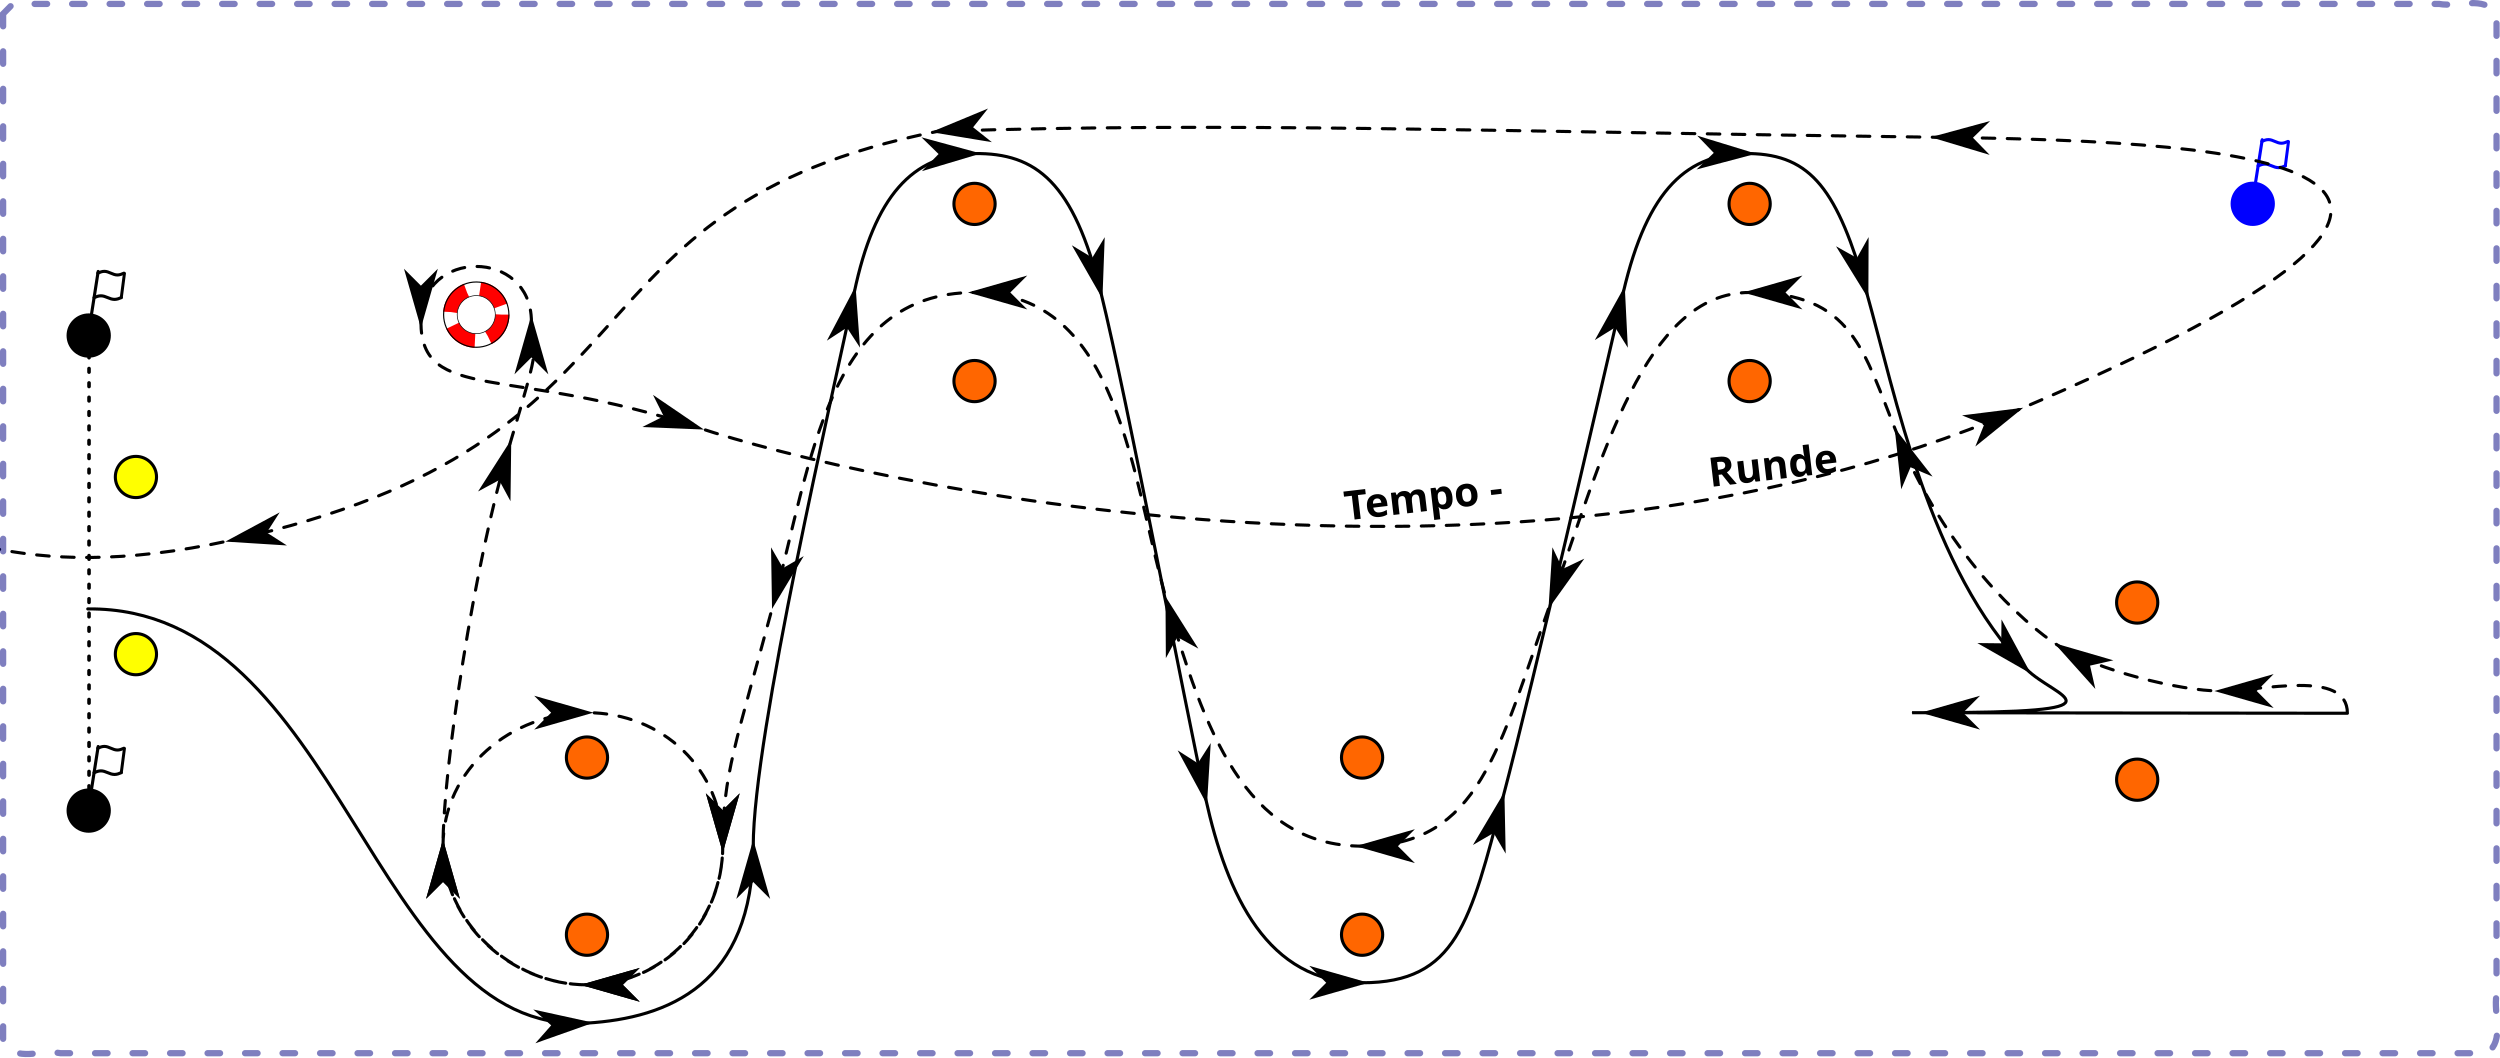
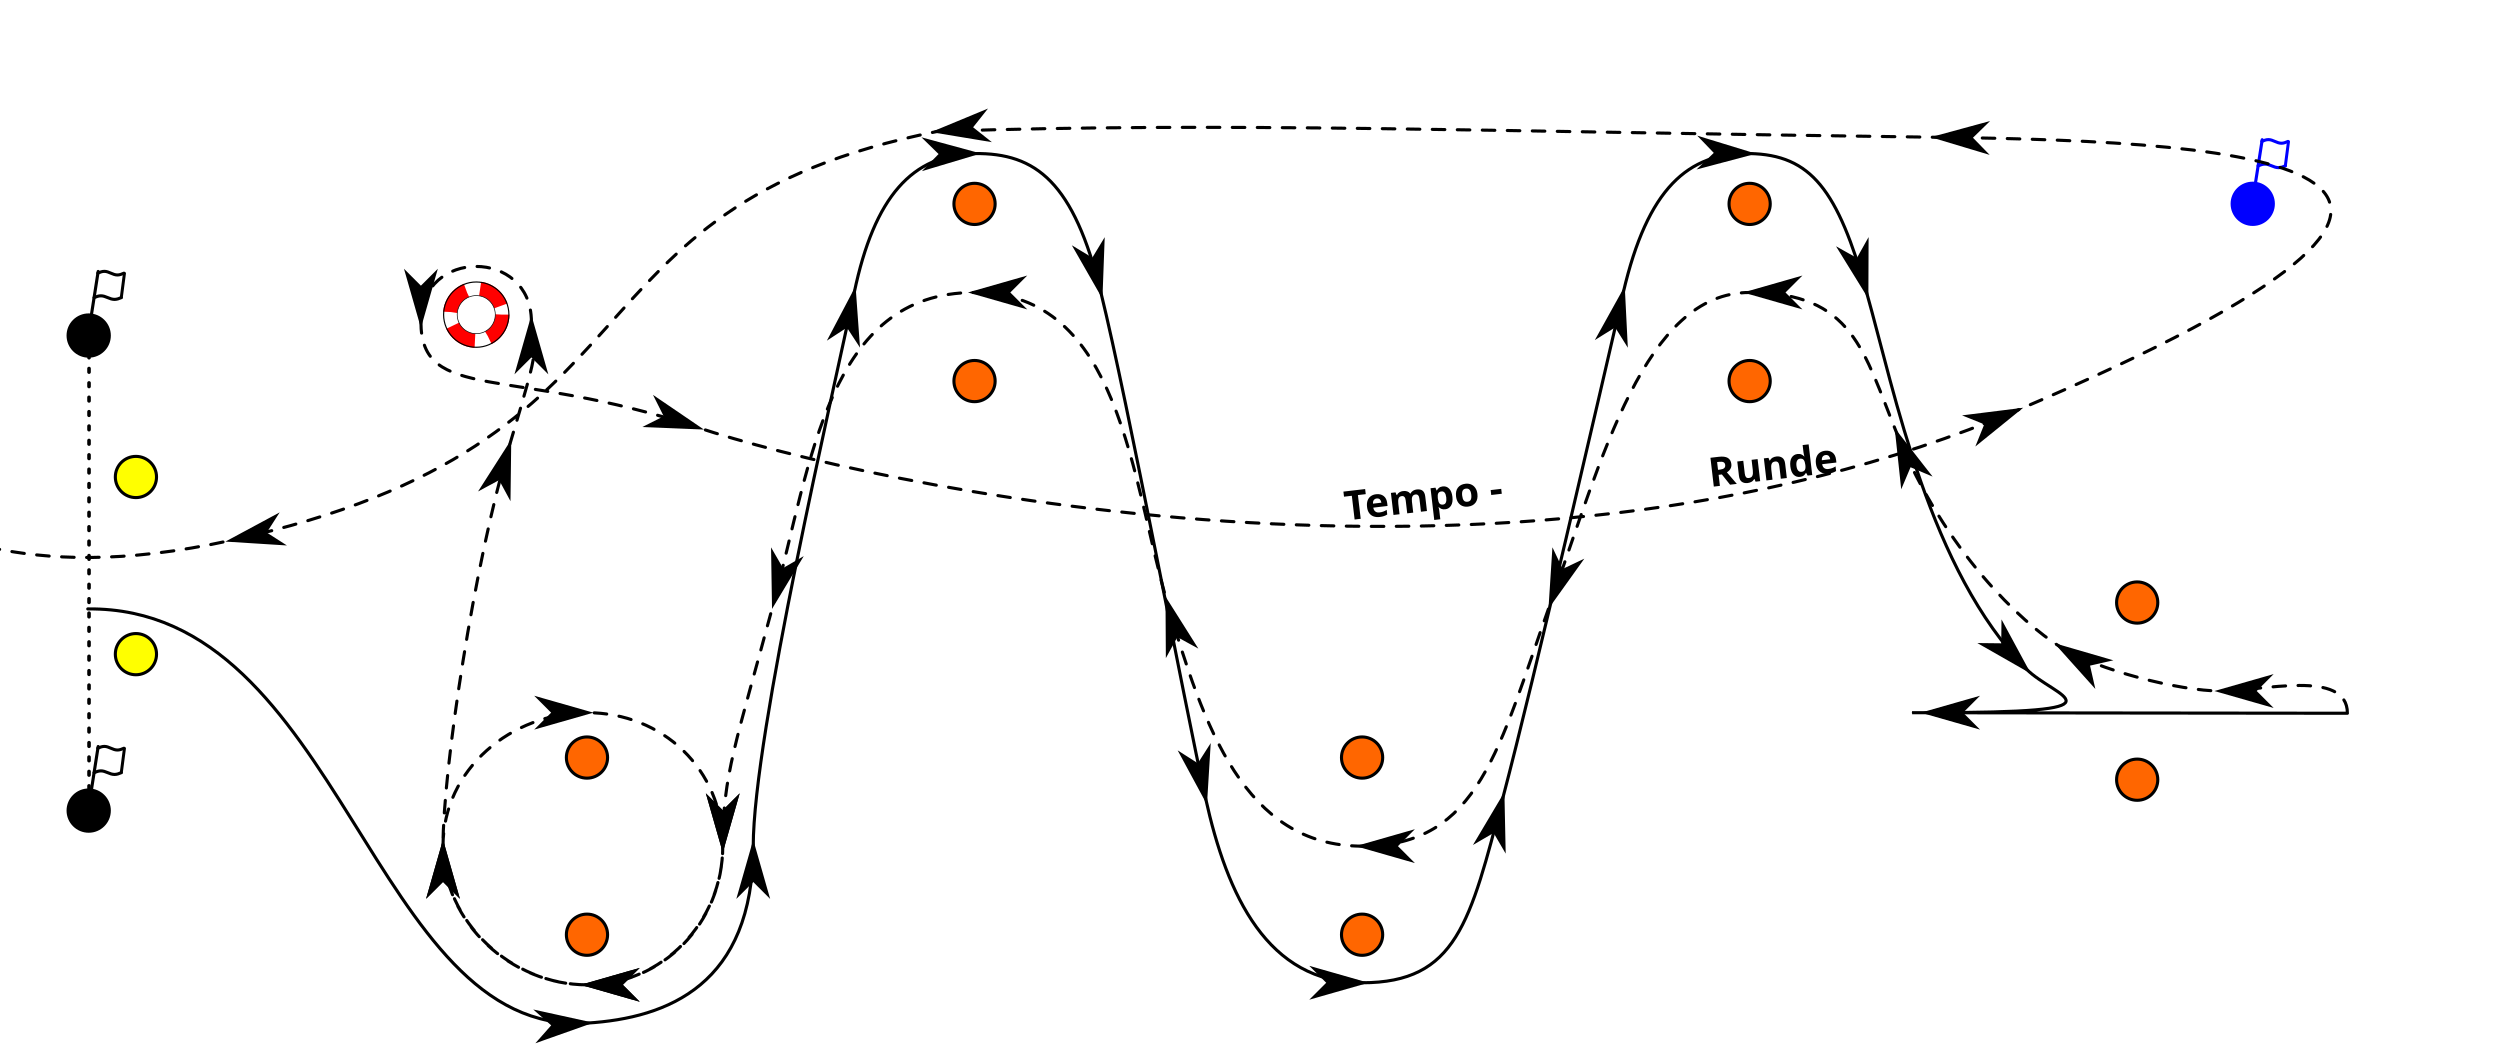
<svg xmlns="http://www.w3.org/2000/svg" version="1.0" id="svg3641" height="360.829" width="853.326" style="enable-background:new" xml:space="preserve">
  <defs id="arrows">
    <marker id="RazorWire" refX="0" refY="0" orient="auto" style="overflow:visible">
      <path id="path5527" style="fill:#34ff00;fill-opacity:1;fill-rule:evenodd;stroke:#34ff00;stroke-width:0.085pt;stroke-opacity:1" d="M 0.019,-0.632 V 0.595 L -6.621,2.568 H 9.113 L 2.979,0.595 V -0.632 L 9.166,-2.472 H -6.594 Z" />
    </marker>
    <marker orient="auto" refY="0" refX="0" id="Scissors" style="overflow:visible">
      <path id="schere" d="M 9.696,-3.847 C 8.661,-5.095 6.794,-5.052 5.4,-4.515 l -8.76,3.283 c -2.548,-1.394 -5.065,-0.995 -5.065,-1.673 0,-0.53 0.487,-0.414 0.414,-1.795 -0.07,-1.326 -1.454,-2.307 -2.763,-2.22 -1.309,-0.008 -2.666,0.995 -2.678,2.379 -0.098,1.393 1.074,2.688 2.461,2.779 1.624,0.242 4.499,-0.742 5.848,1.676 C -6.148,1.766 -7.931,1.771 -9.543,1.679 -10.882,1.602 -12.489,1.985 -13.128,3.301 c -0.617,1.261 -0.012,3.056 1.405,3.442 1.43,0.525 3.393,-0.138 3.733,-1.782 0.262,-1.267 -0.635,-1.862 -0.291,-2.322 0.26,-0.347 1.91,-0.146 4.85,-1.466 L 6.055,4.515 C 7.253,4.85 8.718,4.839 9.78,3.66 L -0.055,-0.057 Z M -9.832,-5.874 c 1.381,0.771 1.268,2.862 -0.167,3.268 -1.298,0.452 -2.956,-0.81 -2.542,-2.216 0.242,-1.154 1.764,-1.579 2.709,-1.052 z m 0.06,8.552 c 1.441,0.532 1.196,2.97 -0.269,3.298 -0.972,0.337 -2.361,-0.148 -2.459,-1.293 -0.189,-1.392 1.446,-2.65 2.728,-2.005 z" style="fill:#34ff00;fill-opacity:1;stroke:#34ff00;stroke-width:1.067;stroke-opacity:1" />
    </marker>
    <marker orient="auto" refY="0" refX="0" id="Legs" style="overflow:visible">
      <g id="g5494" transform="scale(-0.7)" style="fill:#34ff00;fill-opacity:1;stroke:#34ff00;stroke-opacity:1">
        <g id="g5496" transform="matrix(0,-1,-1,0,22.0892,22.73484)" style="fill:#34ff00;fill-opacity:1;stroke:#34ff00;stroke-opacity:1">
          <path id="path5498" d="m 22.636,22.054 c -7.371,5.036 -2.618,7.047 -6.23,14.339" style="fill:#34ff00;fill-opacity:1;fill-rule:evenodd;stroke:#34ff00;stroke-width:1.067pt;stroke-opacity:1" />
          <path id="path5500" d="m 22.825,21.918 c -1.451,8.904 3.772,9.355 4.805,14.747" style="fill:#34ff00;fill-opacity:1;fill-rule:evenodd;stroke:#34ff00;stroke-width:1.067pt;stroke-opacity:1" />
        </g>
        <path id="path5502" d="m -15.029,-7.181 -0.984,4.313 4.227,-1.305 z" style="fill:#34ff00;fill-opacity:1;fill-rule:evenodd;stroke:#34ff00;stroke-width:1.067pt;stroke-opacity:1" />
        <path id="path5504" d="m -16.23,4.861 1.999,3.946 2.418,-3.704 z" style="fill:#34ff00;fill-opacity:1;fill-rule:evenodd;stroke:#34ff00;stroke-width:1.067pt;stroke-opacity:1" />
      </g>
    </marker>
    <linearGradient id="linearGradient5477">
      <stop style="stop-color:#57e307;stop-opacity:1;" offset="0" id="stop5479" />
    </linearGradient>
    <marker style="overflow:visible" id="Arrow1Lend" refX="0" refY="0" orient="auto">
      <path style="fill-rule:evenodd;stroke:#000000;stroke-width:0.853pt;marker-start:none" d="M -10.667,0 -14.933,4.267 0,0 -14.933,-4.267 Z" id="path3104" />
    </marker>
    <marker style="overflow:visible" id="Arrow1Lstart" refX="0" refY="0" orient="auto">
      <path style="fill-rule:evenodd;stroke:#000000;stroke-width:0.853pt;marker-start:none" d="M 10.667,0 14.933,-4.267 0,0 14.933,4.267 Z" id="path3282" />
    </marker>
    <marker style="overflow:visible" id="Arrow1Lstart-7" refX="0" refY="0" orient="auto">
      <path style="fill-rule:evenodd;stroke:#000000;stroke-width:0.853pt;marker-start:none" d="M 10.667,0 14.933,-4.267 0,0 14.933,4.267 Z" id="path3282-4" />
    </marker>
    <marker style="overflow:visible" id="Arrow1Lend-6" refX="0" refY="0" orient="auto">
      <path style="fill-rule:evenodd;stroke:#000000;stroke-width:0.853pt;marker-start:none" d="M -10.667,0 -14.933,4.267 0,0 -14.933,-4.267 Z" id="path3104-0" />
    </marker>
  </defs>
  <g transform="translate(-215.4445,-435.3955)" style="display:inline" id="Parcours">
    <defs id="defs2076" />
    <g id="g1" />
    <g id="layer6" style="display:inline">
      <g transform="translate(18.94796,85.04597)" id="Zeitnahme" style="display:inline">
        <g id="g13156" transform="translate(-177.6378,-94.48819)">
          <path style="fill:#000000;fill-opacity:1;stroke:#000000;stroke-width:1.762" d="m 411.087,559.37 c 0,-3.685 -2.986,-6.678 -6.678,-6.678 -3.683,0 -6.678,2.987 -6.678,6.678 0,3.685 2.987,6.678 6.678,6.678 3.685,0 6.678,-2.987 6.678,-6.678 z" id="Zeit_oben" />
        </g>
        <g id="g13172" transform="translate(-177.6378,67.66194)">
          <path style="fill:#000000;fill-opacity:1;stroke:#000000;stroke-width:1.762" d="m 411.087,559.37 c 0,-3.685 -2.986,-6.678 -6.678,-6.678 -3.683,0 -6.678,2.987 -6.678,6.678 0,3.685 2.987,6.678 6.678,6.678 3.685,0 6.678,-2.987 6.678,-6.678 z" id="Zeit_unten" />
        </g>
        <path style="fill:none;stroke:#000000;stroke-width:1.228;stroke-linecap:round;stroke-linejoin:miter;stroke-miterlimit:4;stroke-dasharray:1.228, 3.684;stroke-dashoffset:0;stroke-opacity:1" d="m 226.886,466.315 c 0,23.379 0,46.759 0,70.138 0,19.991 0,67.885 0,87.271" id="path14169" />
      </g>
      <g transform="translate(113.4362,157.2769)" id="Tor1" style="display:inline;fill:#ff6600">
        <path style="fill:#ff6600;stroke:#000000;stroke-width:1.056" d="m 309.393,536.693 c 0,-3.883 -3.149,-7.032 -7.031,-7.032 -3.881,0 -7.031,3.148 -7.031,7.032 0,3.883 3.15,7.031 7.031,7.031 3.882,0 7.031,-3.147 7.031,-7.031 z" id="Tor1_innen" />
        <path style="fill:#ff6600;stroke:#000000;stroke-width:1.056" d="m 309.393,597.166 c 0,-3.883 -3.149,-7.032 -7.031,-7.032 -3.881,0 -7.031,3.148 -7.031,7.032 0,3.883 3.15,7.031 7.031,7.031 3.882,0 7.031,-3.147 7.031,-7.031 z" id="Tor1_aussen" />
      </g>
      <g transform="translate(226.8221,-31.69941)" id="Tor2" style="display:inline;fill:#ff6600">
        <path style="fill:#ff6600;stroke:#000000;stroke-width:1.056" d="m 328.291,536.693 c 0,-3.883 -3.149,-7.032 -7.031,-7.032 -3.881,0 -7.031,3.148 -7.031,7.032 0,3.883 3.15,7.031 7.031,7.031 3.882,0 7.031,-3.147 7.031,-7.031 z" id="Tor2_aussen" />
        <path style="fill:#ff6600;stroke:#000000;stroke-width:1.056" d="m 328.291,597.166 c 0,-3.883 -3.149,-7.032 -7.031,-7.032 -3.881,0 -7.031,3.148 -7.031,7.032 0,3.883 3.15,7.031 7.031,7.031 3.882,0 7.031,-3.147 7.031,-7.031 z" id="Tor2_innen" />
      </g>
      <g transform="translate(340.2078,157.2769)" id="Tor3" style="display:inline;fill:#ff6600">
        <path style="fill:#ff6600;stroke:#000000;stroke-width:1.056" d="m 347.189,536.693 c 0,-3.883 -3.149,-7.032 -7.031,-7.032 -3.881,0 -7.031,3.148 -7.031,7.032 0,3.883 3.15,7.031 7.031,7.031 3.882,0 7.031,-3.147 7.031,-7.031 z" id="Tor3_innen" />
        <path style="fill:#ff6600;stroke:#000000;stroke-width:1.056" d="m 347.189,597.166 c 0,-3.883 -3.149,-7.032 -7.031,-7.032 -3.881,0 -7.031,3.148 -7.031,7.032 0,3.883 3.15,7.031 7.031,7.031 3.882,0 7.031,-3.147 7.031,-7.031 z" id="Tor3_aussen" />
      </g>
      <g transform="translate(453.5935,-31.69941)" id="Tor4" style="display:inline;fill:#ff6600">
        <path style="fill:#ff6600;stroke:#000000;stroke-width:1.056" d="m 366.086,536.693 c 0,-3.883 -3.149,-7.032 -7.031,-7.032 -3.881,0 -7.031,3.148 -7.031,7.032 0,3.883 3.15,7.031 7.031,7.031 3.882,0 7.031,-3.147 7.031,-7.031 z" id="Tor4_aussen" />
        <path style="fill:#ff6600;stroke:#000000;stroke-width:1.056" d="m 366.086,597.166 c 0,-3.883 -3.149,-7.032 -7.031,-7.032 -3.881,0 -7.031,3.148 -7.031,7.032 0,3.883 3.15,7.031 7.031,7.031 3.882,0 7.031,-3.147 7.031,-7.031 z" id="Tor4_innen" />
      </g>
      <g transform="translate(566.9793,104.3635)" id="Tor5" style="display:inline;fill:#ff6600">
        <path style="fill:#ff6600;stroke:#000000;stroke-width:1.056" d="m 384.984,536.693 c 0,-3.883 -3.149,-7.032 -7.031,-7.032 -3.881,0 -7.031,3.148 -7.031,7.032 0,3.883 3.15,7.031 7.031,7.031 3.882,0 7.031,-3.147 7.031,-7.031 z" id="Tor5_oben" />
        <path style="fill:#ff6600;stroke:#000000;stroke-width:1.056" d="m 384.984,597.166 c 0,-3.883 -3.149,-7.032 -7.031,-7.032 -3.881,0 -7.031,3.148 -7.031,7.032 0,3.883 3.15,7.031 7.031,7.031 3.882,0 7.031,-3.147 7.031,-7.031 z" id="Tor5_unten" />
      </g>
      <g transform="translate(18.94796,138.3793)" id="Schikane" style="display:inline">
        <g style="fill:none" id="Ring">
          <ellipse id="path8826" style="fill:none;stroke:#ff0000;stroke-width:4.821;stroke-linecap:butt;stroke-linejoin:round;stroke-miterlimit:4;stroke-dasharray:9.643, 4.821;stroke-dashoffset:0;stroke-opacity:1" cx="359.055" cy="404.409" rx="8.928" ry="8.928" />
          <ellipse style="display:inline;fill:none;stroke:#000000;stroke-width:0.229;stroke-linecap:round;stroke-linejoin:round;stroke-miterlimit:4;stroke-dasharray:none;stroke-dashoffset:0;stroke-opacity:1" id="path3620" cx="359.055" cy="404.409" rx="6.5" ry="6.5" />
          <ellipse style="display:inline;fill:none;stroke:#000000;stroke-width:0.393;stroke-linecap:round;stroke-linejoin:round;stroke-miterlimit:4;stroke-dasharray:none;stroke-dashoffset:0;stroke-opacity:1" id="path2733" cx="359.055" cy="404.409" rx="11.142" ry="11.142" />
        </g>
      </g>
      <g transform="translate(-40.52031,61.51377)" id="StartZiel" style="display:inline">
        <path style="fill:#ffff00;stroke:#000000;stroke-width:1.056" d="m 309.393,536.693 c 0,-3.883 -3.149,-7.032 -7.031,-7.032 -3.881,0 -7.031,3.148 -7.031,7.032 0,3.883 3.15,7.031 7.031,7.031 3.882,0 7.031,-3.147 7.031,-7.031 z" id="StartZiel_oben" />
        <path style="fill:#ffff00;stroke:#000000;stroke-width:1.056" d="m 309.393,597.166 c 0,-3.883 -3.149,-7.032 -7.031,-7.032 -3.881,0 -7.031,3.148 -7.031,7.032 0,3.883 3.15,7.031 7.031,7.031 3.882,0 7.031,-3.147 7.031,-7.031 z" id="StartZiel_unten" />
      </g>
    </g>
  </g>
  <g transform="translate(-215.4445,-435.3955)" style="display:inline" id="ParcoursLabel">
    <defs id="defs2832" />
    <g id="g3113" style="display:inline">
      <text xml:space="preserve" style="font-style:normal;font-weight:normal;font-size:12.8px;line-height:0%;font-family:'Arial Black';display:inline;fill:#000000;fill-opacity:1;stroke:none;stroke-width:1.067" x="373.691" y="547.37" id="Nummer_Schikane" opacity="0">
        <tspan id="tspan3032" x="373.691" y="547.37" style="font-size:12.8px;line-height:1.25;stroke-width:1.067">6</tspan>
      </text>
      <text xml:space="preserve" style="font-style:normal;font-weight:normal;font-size:12.8px;line-height:0%;font-family:'Arial Black';display:inline;fill:#000000;fill-opacity:1;stroke:none;stroke-width:1.067" x="412.13" y="759.102" id="Nummer_Tor1" opacity="0">
        <tspan id="tspan3036" x="412.13" y="759.102" style="font-size:12.8px;line-height:1.25;stroke-width:1.067">1</tspan>
      </text>
      <text xml:space="preserve" style="font-style:normal;font-weight:normal;font-size:12.8px;line-height:0%;font-family:'Arial Black';display:inline;fill:#000000;fill-opacity:1;stroke:none;stroke-width:1.067" x="808.383" y="570.125" id="Nummer_Tor4" opacity="0">
        <tspan id="tspan3040" x="808.383" y="570.125" style="font-size:12.8px;line-height:1.25;stroke-width:1.067">4</tspan>
      </text>
      <text xml:space="preserve" style="font-style:normal;font-weight:normal;font-size:12.8px;line-height:0%;font-family:'Arial Black';display:inline;fill:#000000;fill-opacity:1;stroke:none;stroke-width:1.067" x="940.704" y="706.032" id="Nummer_Tor5" opacity="0">
        <tspan id="tspan3044" x="940.704" y="706.032" style="font-size:12.8px;line-height:1.25;stroke-width:1.067">5</tspan>
      </text>
      <text xml:space="preserve" style="font-style:normal;font-weight:normal;font-size:12.8px;line-height:0%;font-family:'Arial Black';display:inline;fill:#000000;fill-opacity:1;stroke:none;stroke-width:1.067" x="676.131" y="759.024" id="Nummer_Tor3" opacity="0">
        <tspan id="tspan3048" x="676.131" y="759.024" style="font-size:12.8px;line-height:1.25;stroke-width:1.067">3</tspan>
      </text>
      <g transform="translate(579.9631,-35.51099)" id="Speedboje_oben" style="display:inline">
        <path id="path3052" d="m 411.087,540.472 c 0,-3.685 -2.986,-6.678 -6.678,-6.678 -3.683,0 -6.678,2.987 -6.678,6.678 0,3.685 2.987,6.678 6.678,6.678 3.685,0 6.678,-2.987 6.678,-6.678 z" style="fill:#0000ff;fill-opacity:1;stroke:#0000ff;stroke-width:1.762" />
        <g style="stroke:#0000ff" id="g3062">
          <path id="path3054" d="m 407.511,519.18 c 0.372,-0.161 0.745,-0.325 1.117,-0.438 0.372,-0.114 0.744,-0.181 1.117,-0.181 0.372,0 0.744,0.063 1.117,0.181 0.372,0.113 0.744,0.273 1.116,0.438 0.369,0.16 0.745,0.321 1.117,0.434 0.369,0.114 0.745,0.181 1.117,0.181 0.368,0 0.745,-0.064 1.117,-0.181 0.368,-0.113 0.744,-0.274 1.117,-0.434" style="fill:none;stroke:#0000ff;stroke-width:1.052;stroke-linecap:round;stroke-linejoin:round" />
          <path id="path3056" d="m 407.643,518.601 -2.7,17.3 v 0.258 0" style="fill:none;stroke:#0000ff;stroke-width:1.067;stroke-linecap:round;stroke-linejoin:round" />
          <path id="path3058" d="m 406.246,527.522 c 0.384,-0.158 0.775,-0.317 1.163,-0.429 0.383,-0.113 0.775,-0.179 1.163,-0.179 0.383,0 0.774,0.062 1.163,0.179 0.387,0.112 0.774,0.271 1.163,0.429 0.387,0.159 0.774,0.317 1.162,0.433 0.388,0.109 0.775,0.175 1.163,0.175 0.388,0 0.775,-0.062 1.163,-0.175 0.387,-0.112 0.775,-0.271 1.163,-0.433" style="fill:none;stroke:#0000ff;stroke-width:1.067;stroke-linecap:round;stroke-linejoin:round" />
          <path id="path3060" d="m 416.604,519.31 -1.039,7.969 v 0.12 0" style="fill:none;stroke:#0000ff;stroke-width:1.024;stroke-linecap:round" />
        </g>
        <text xml:space="preserve" style="font-style:normal;font-weight:normal;font-size:12.8px;line-height:0%;font-family:'Arial Black';fill:#000000;fill-opacity:1;stroke:none;stroke-width:1.067" x="408.873" y="526.543" id="Nummer_Speedboje_oben" opacity="0">
          <tspan id="tspan3064" x="408.873" y="526.543" style="font-size:8.242px;line-height:1.25;stroke-width:1.067">7</tspan>
        </text>
      </g>
      <text xml:space="preserve" style="font-style:normal;font-weight:normal;font-size:12.8px;line-height:0%;font-family:'Arial Black';display:inline;fill:#000000;fill-opacity:1;stroke:none;stroke-width:1.067" x="543.926" y="570.125" id="Nummer_Tor2" opacity="0">
        <tspan id="tspan3088" x="543.926" y="570.125" style="font-size:12.8px;line-height:1.25;stroke-width:1.067">2</tspan>
      </text>
      <g id="Zeit_oben_Flagge">
        <path id="path3092" d="m 248.821,528.636 c 0.372,-0.161 0.745,-0.325 1.117,-0.438 0.372,-0.114 0.744,-0.181 1.117,-0.181 0.372,0 0.744,0.063 1.117,0.181 0.372,0.113 0.744,0.273 1.116,0.438 0.369,0.16 0.745,0.321 1.117,0.434 0.369,0.114 0.745,0.181 1.117,0.181 0.368,0 0.745,-0.064 1.117,-0.181 0.368,-0.113 0.744,-0.274 1.117,-0.434" style="display:inline;fill:none;stroke:#000000;stroke-width:1.052;stroke-linecap:round;stroke-linejoin:round" />
        <path id="path3094" d="m 248.953,528.057 -2.7,17.3 v 0.258 0" style="display:inline;fill:none;stroke:#000000;stroke-width:1.067;stroke-linecap:round;stroke-linejoin:round" />
        <path id="path3096" d="m 247.556,536.977 c 0.384,-0.158 0.775,-0.317 1.163,-0.429 0.383,-0.113 0.775,-0.179 1.163,-0.179 0.383,0 0.774,0.062 1.163,0.179 0.387,0.112 0.774,0.271 1.163,0.429 0.387,0.159 0.774,0.317 1.162,0.433 0.388,0.109 0.775,0.175 1.163,0.175 0.388,0 0.775,-0.062 1.163,-0.175 0.387,-0.112 0.775,-0.271 1.163,-0.433" style="display:inline;fill:none;stroke:#000000;stroke-width:1.067;stroke-linecap:round;stroke-linejoin:round" />
        <path id="path3098" d="m 257.914,528.766 -1.039,7.969 v 0.12 0" style="display:inline;fill:none;stroke:#000000;stroke-width:1.024;stroke-linecap:round" />
      </g>
      <g id="Zeit_unten_Flagge">
        <path id="path3102" d="m 248.821,690.786 c 0.372,-0.161 0.745,-0.325 1.117,-0.438 0.372,-0.114 0.744,-0.181 1.117,-0.181 0.372,0 0.744,0.063 1.117,0.181 0.372,0.113 0.744,0.273 1.116,0.438 0.369,0.16 0.745,0.321 1.117,0.434 0.369,0.114 0.745,0.181 1.117,0.181 0.368,0 0.745,-0.064 1.117,-0.181 0.368,-0.113 0.744,-0.274 1.117,-0.434" style="display:inline;fill:none;stroke:#000000;stroke-width:1.052;stroke-linecap:round;stroke-linejoin:round" />
        <path id="path3105" d="m 248.953,690.207 -2.7,17.3 v 0.258 0" style="display:inline;fill:none;stroke:#000000;stroke-width:1.067;stroke-linecap:round;stroke-linejoin:round" />
        <path id="path3107" d="m 247.556,699.127 c 0.384,-0.158 0.775,-0.317 1.163,-0.429 0.383,-0.113 0.775,-0.179 1.163,-0.179 0.383,0 0.774,0.062 1.163,0.179 0.387,0.112 0.774,0.271 1.163,0.429 0.387,0.159 0.774,0.317 1.162,0.433 0.388,0.109 0.775,0.175 1.163,0.175 0.388,0 0.775,-0.062 1.163,-0.175 0.387,-0.112 0.775,-0.271 1.163,-0.433" style="display:inline;fill:none;stroke:#000000;stroke-width:1.067;stroke-linecap:round;stroke-linejoin:round" />
        <path id="path3109" d="m 257.914,690.916 -1.039,7.969 v 0.12 0" style="display:inline;fill:none;stroke:#000000;stroke-width:1.024;stroke-linecap:round" />
      </g>
    </g>
  </g>
  <g transform="translate(-215.4445,-435.3955)" style="display:inline" id="Klasse6">
    <text id="text3677" y="328.002" x="595.582" style="font-style:normal;font-weight:normal;font-size:12.8px;line-height:0%;font-family:Verdana;text-align:center;text-anchor:middle;display:inline;fill:#000000;fill-opacity:1;stroke:none;stroke-width:1.067" xml:space="preserve">
      <tspan style="font-weight:bold;font-size:38.4px;line-height:1.25;text-align:center;text-anchor:middle;stroke-width:1.067" y="328.002" x="595.582" id="tspan3679">DMYV-Jugend</tspan>
      <tspan id="tspan3681" style="font-weight:bold;font-size:38.4px;line-height:1.25;text-align:center;text-anchor:middle;stroke-width:1.067" y="376.002" x="595.582">Motorboot-Slalom</tspan>
      <tspan style="font-weight:bold;font-size:38.4px;line-height:1.25;text-align:center;text-anchor:middle;stroke-width:1.067" id="tspan3683" y="424.002" x="595.582">Klasse 6</tspan>
    </text>
    <g transform="rotate(-6.69396,2041.068,1305.541)" id="g2668" style="display:inline">
      <text xml:space="preserve" style="font-style:normal;font-weight:bold;font-size:12.8px;line-height:0%;font-family:Verdana;fill:#000000;fill-opacity:1;stroke:none;stroke-width:1.067" x="764.899" y="458.537" id="text2670">
        <tspan id="tspan2672" x="764.899" y="458.537" style="font-size:13.867px;line-height:1.25;stroke-width:1.067">Tempo -</tspan>
      </text>
      <text xml:space="preserve" style="font-style:normal;font-weight:bold;font-size:12.8px;line-height:0%;font-family:Verdana;fill:#000000;fill-opacity:1;stroke:none;stroke-width:1.067" x="889.699" y="461.668" id="text2674">
        <tspan id="tspan2676" x="889.699" y="461.668" style="font-size:13.867px;line-height:1.25;stroke-width:1.067">Runde</tspan>
      </text>
    </g>
    <text id="text2678" y="876.114" x="243.389" style="font-style:normal;font-weight:normal;font-size:12.8px;line-height:0%;font-family:Verdana;display:inline;fill:#000000;fill-opacity:1;stroke:none;stroke-width:1.067" xml:space="preserve">
      <tspan id="tspan2680" y="876.114" x="243.389" style="font-size:19.2px;line-height:1.25;stroke-width:1.067">Ablegen - Startlinie - in den Parcours, d.h. außen um die Tore 1 - 2 - 3 - 4 -</tspan>
      <tspan id="tspan2682" y="900.114" x="243.389" style="font-size:19.2px;line-height:1.25;stroke-width:1.067">rückwärts durch das Tor 5 - vorwärts wieder in den Parcours, d.h. durch die Tore</tspan>
      <tspan id="tspan2684" y="924.114" x="243.389" style="font-size:19.2px;line-height:1.25;stroke-width:1.067">4 - 3 - 2 - schnelle Umkreisung des Tores 1 (das Tor 1 bleibt an der Steuerbordseite!) -</tspan>
      <tspan id="tspan2686" y="948.114" x="243.389" style="font-size:19.2px;line-height:1.25;stroke-width:1.067">Schikane an der Tonne 6 - Temporunde: innen an den Toren 2 und 4, um die</tspan>
      <tspan id="tspan2688" y="972.114" x="243.389" style="font-size:19.2px;line-height:1.25;stroke-width:1.067">Tonne 7, außen an den Toren 4 und 2 vorbei - Ziellinie - anlegen.</tspan>
    </text>
    <path id="path2690" d="m 1016.681,678.851 c 0,0 -181.32,-0.198 -143.404,-0.198 71.653,0 43.372,-5.128 33.803,-14.92 -33.088,-33.861 -44.668,-93.599 -54.502,-128.504 -9.872,-35.04 -18.918,-47.015 -39.929,-47.416 -21.01,-0.401 -34.872,11.88 -43.129,47.416 -8.23,35.422 -29.987,130.291 -41.14,172.64 -11.118,42.214 -15.723,62.976 -48.015,62.976 -32.292,0 -46.073,-29.711 -53.419,-62.976 -7.37,-33.373 -26.464,-134.966 -35.736,-172.64 -9.241,-37.547 -22.025,-47.682 -43.159,-47.416 -21.135,0.266 -34.159,14.604 -41.026,47.416 -6.867,32.812 -34.478,151.155 -34.478,188.984 0,47.333 -29.176,58.689 -56.749,60.4 -73.66,4.572 -83.455,-142.282 -170.394,-141.372" style="display:inline;fill:none;stroke:#000000;stroke-width:1.067;stroke-linecap:round;stroke-linejoin:round;stroke-miterlimit:4;stroke-dashoffset:0;stroke-opacity:1;marker-start:none;marker-mid:url(#Arrow1Lstart);marker-end:none" />
    <path id="path2692" d="m 169.627,612.629 c 24.841,0 48.806,23.778 124.914,7.156 152.111,-33.376 108.144,-113.113 240.902,-139.543 99.633,-3.251 183.99,-9.2e-4 341.193,2.009 110.837,1.417 223.599,9.646 27.36,93.185 -175.497,74.709 -394.806,24.272 -450.382,5.884 -64.298,-21.273 -94.501,-8.297 -94.501,-36.17 0,-25.079 37.712,-25.079 37.712,0 0,15.274 4.503,2.236 -7.509,42.396 -12.012,40.159 -22.661,110.333 -22.663,136.631 -0.002,25.87 23.429,47.369 49.146,47.369 25.717,0 46.349,-21 46.349,-47.333 0,-26.333 -20.632,-45.56 -46.349,-45.56 -25.717,0 -49.143,19.227 -49.143,45.525 0,26.298 23.427,47.369 49.143,47.369 25.717,0 46.349,-21.463 46.349,-47.369 0,-24.334 4.44,-34.856 17.386,-83.061 12.807,-47.687 18.565,-105.888 68.518,-105.888 49.951,0 53.474,63.607 65.829,105.888 12.355,42.281 26.346,83.093 66.486,83.093 40.14,0 46.62,-33.374 64.356,-83.093 17.568,-49.246 32.096,-105.888 67.927,-105.888 35.298,0 38.862,19.997 50.33,48.31 16.312,40.274 42.763,64.531 55.497,72.541 12.734,8.01 40.856,15.184 55.013,15.184 13.99,0 43.19,-7.596 43.19,7.587" style="display:inline;fill:none;stroke:#000000;stroke-width:1.067;stroke-linecap:round;stroke-linejoin:round;stroke-miterlimit:4;stroke-dasharray:4.267, 4.267;stroke-dashoffset:0;stroke-opacity:1;marker-start:none;marker-mid:url(#Arrow1Lstart);marker-end:none" />
  </g>
  <g id="Export_Area" style="display:inline;opacity:1" transform="translate(-180.8124,-194.4877)">
-     <path style="display:inline;opacity:0.5;fill:none;fill-opacity:1;fill-rule:nonzero;stroke:#000080;stroke-width:2.133;stroke-linecap:round;stroke-linejoin:miter;stroke-miterlimit:4;stroke-dasharray:4.267, 8.533;stroke-dashoffset:0;stroke-opacity:1" d="m 181.879,199.201 c 0,117.134 0,234.268 0,351.402 4.38,6.419 13.104,2.145 19.592,3.374 276.059,0 552.117,0 828.176,0 6.295,-4.466 2.103,-13.361 3.309,-19.977 0,-111.6 0,-223.2 0,-334.8 -4.38,-6.419 -13.104,-2.145 -19.592,-3.374 -276.059,0 -552.117,0 -828.176,0 -1.103,1.125 -2.206,2.25 -3.309,3.374 z" id="rect4816" />
    <g id="g2" />
    <g id="g3" />
  </g>
</svg>
